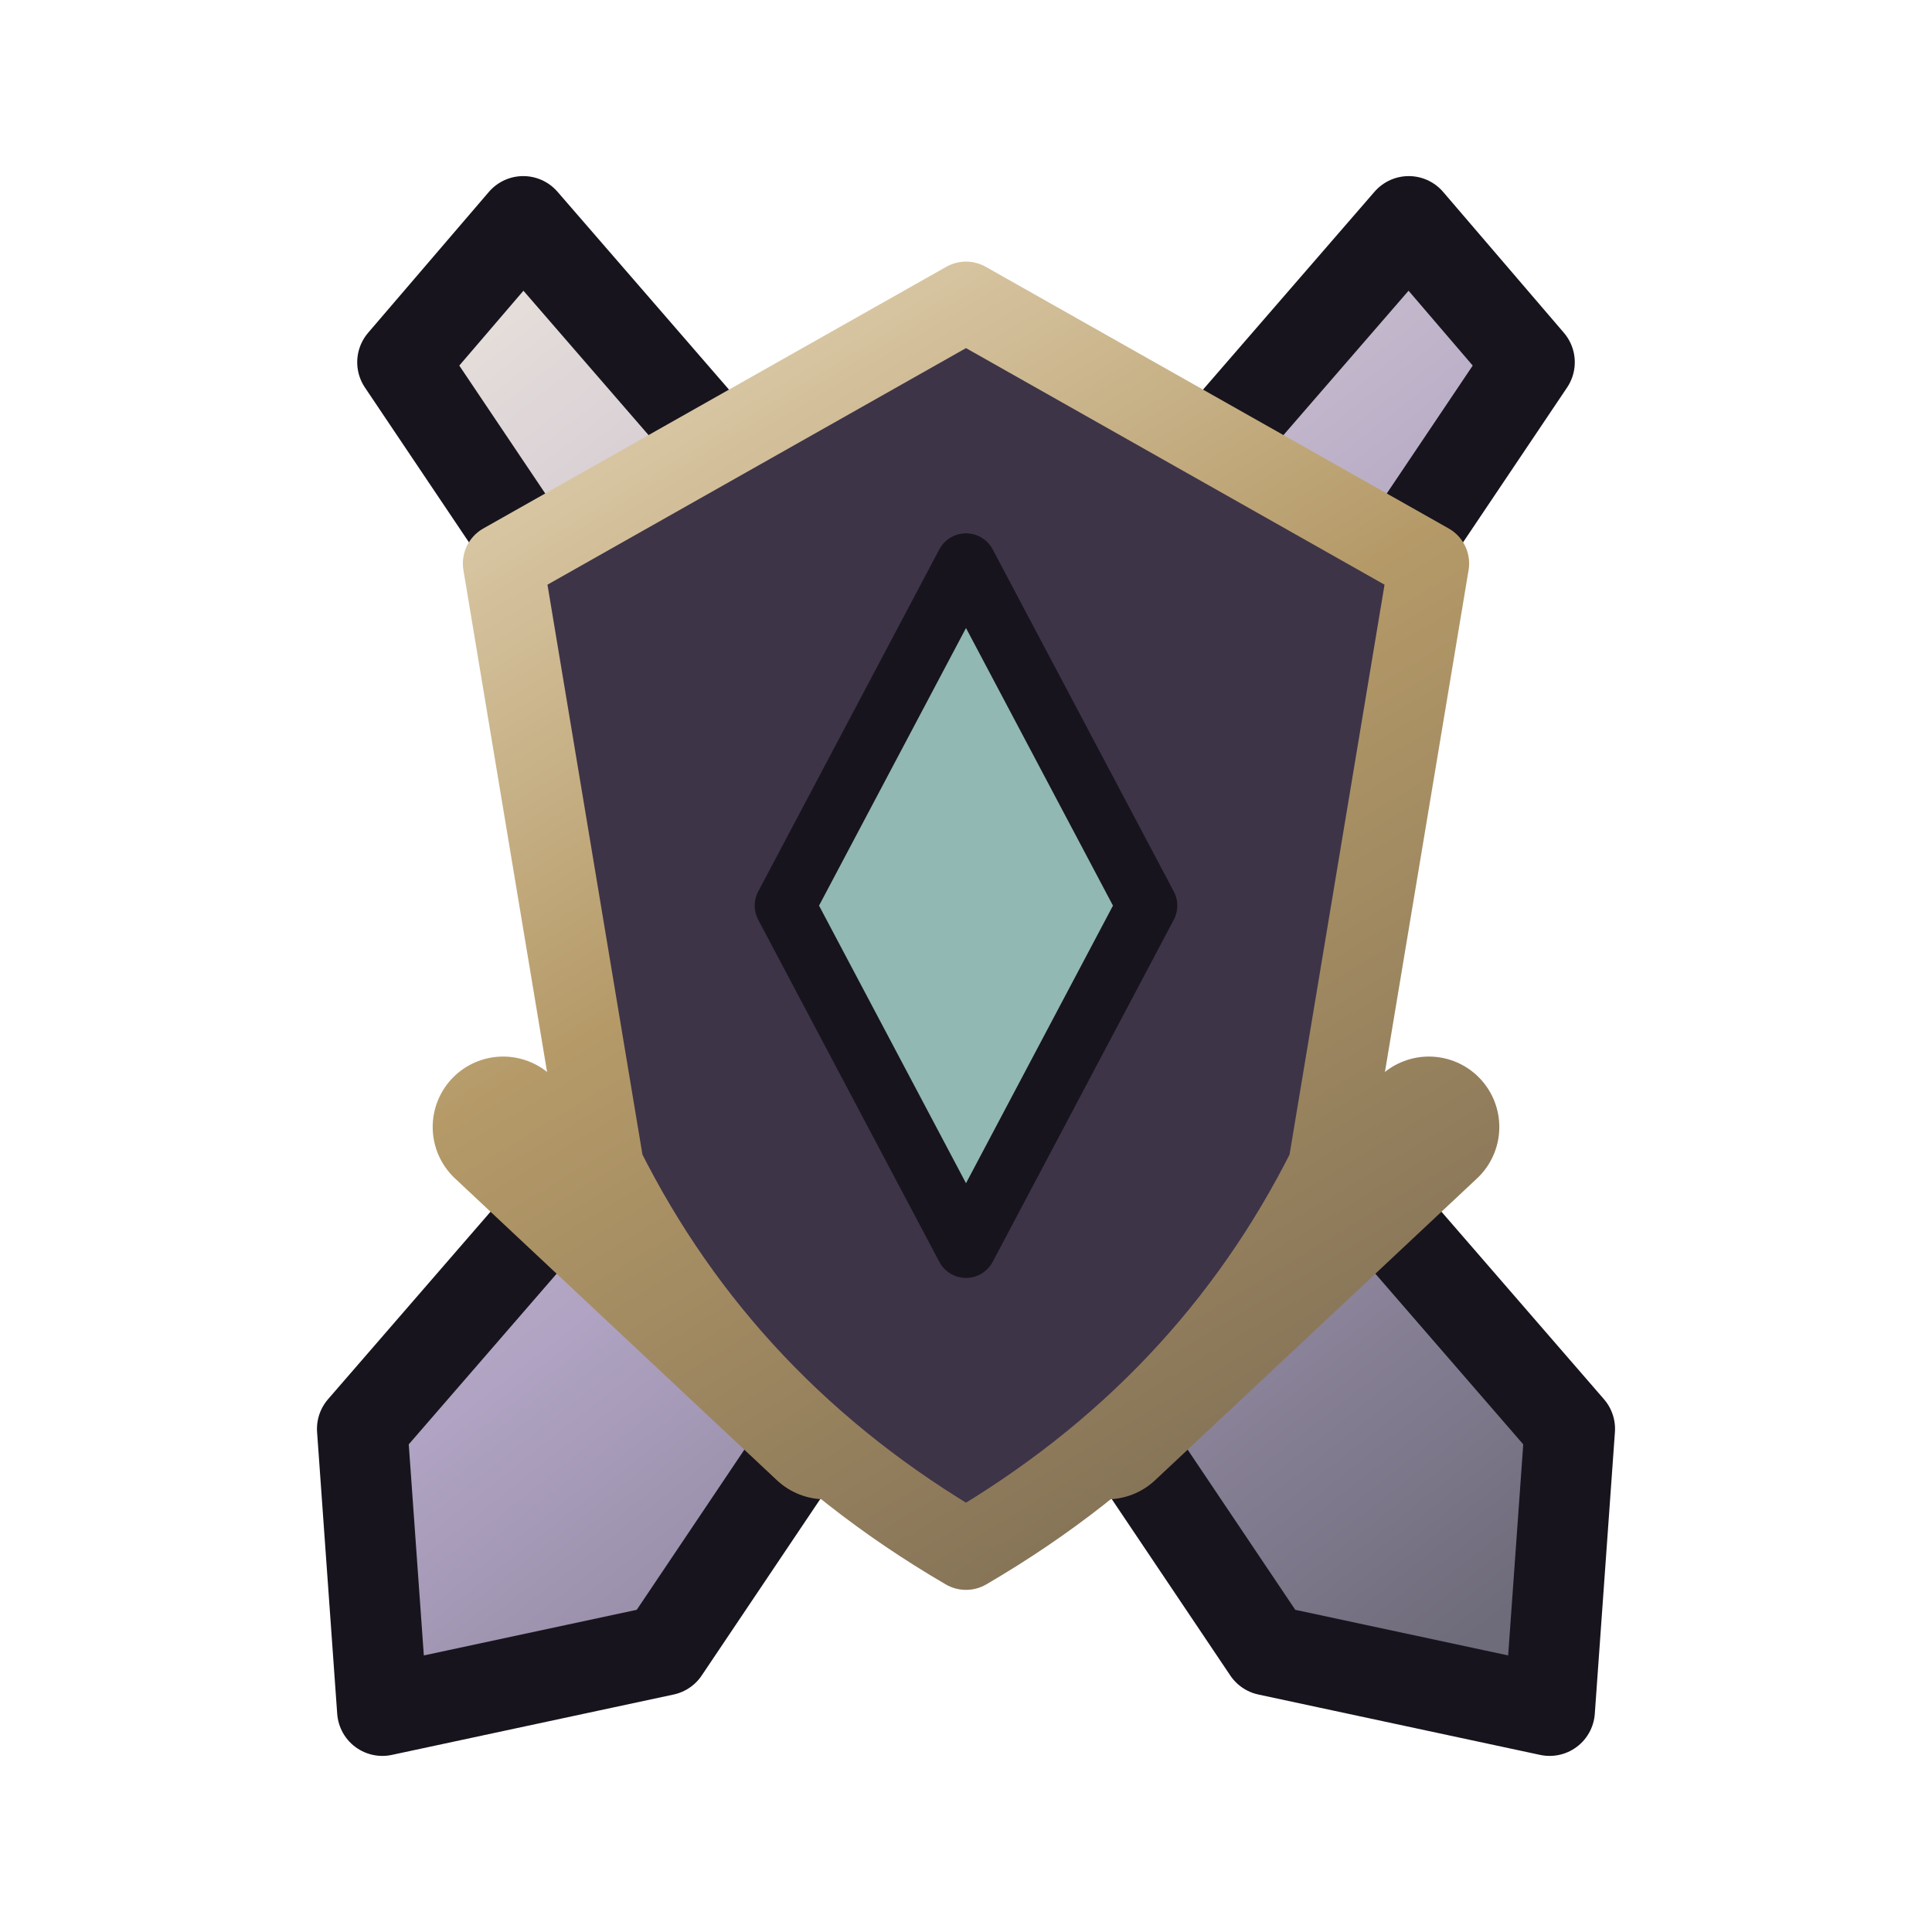
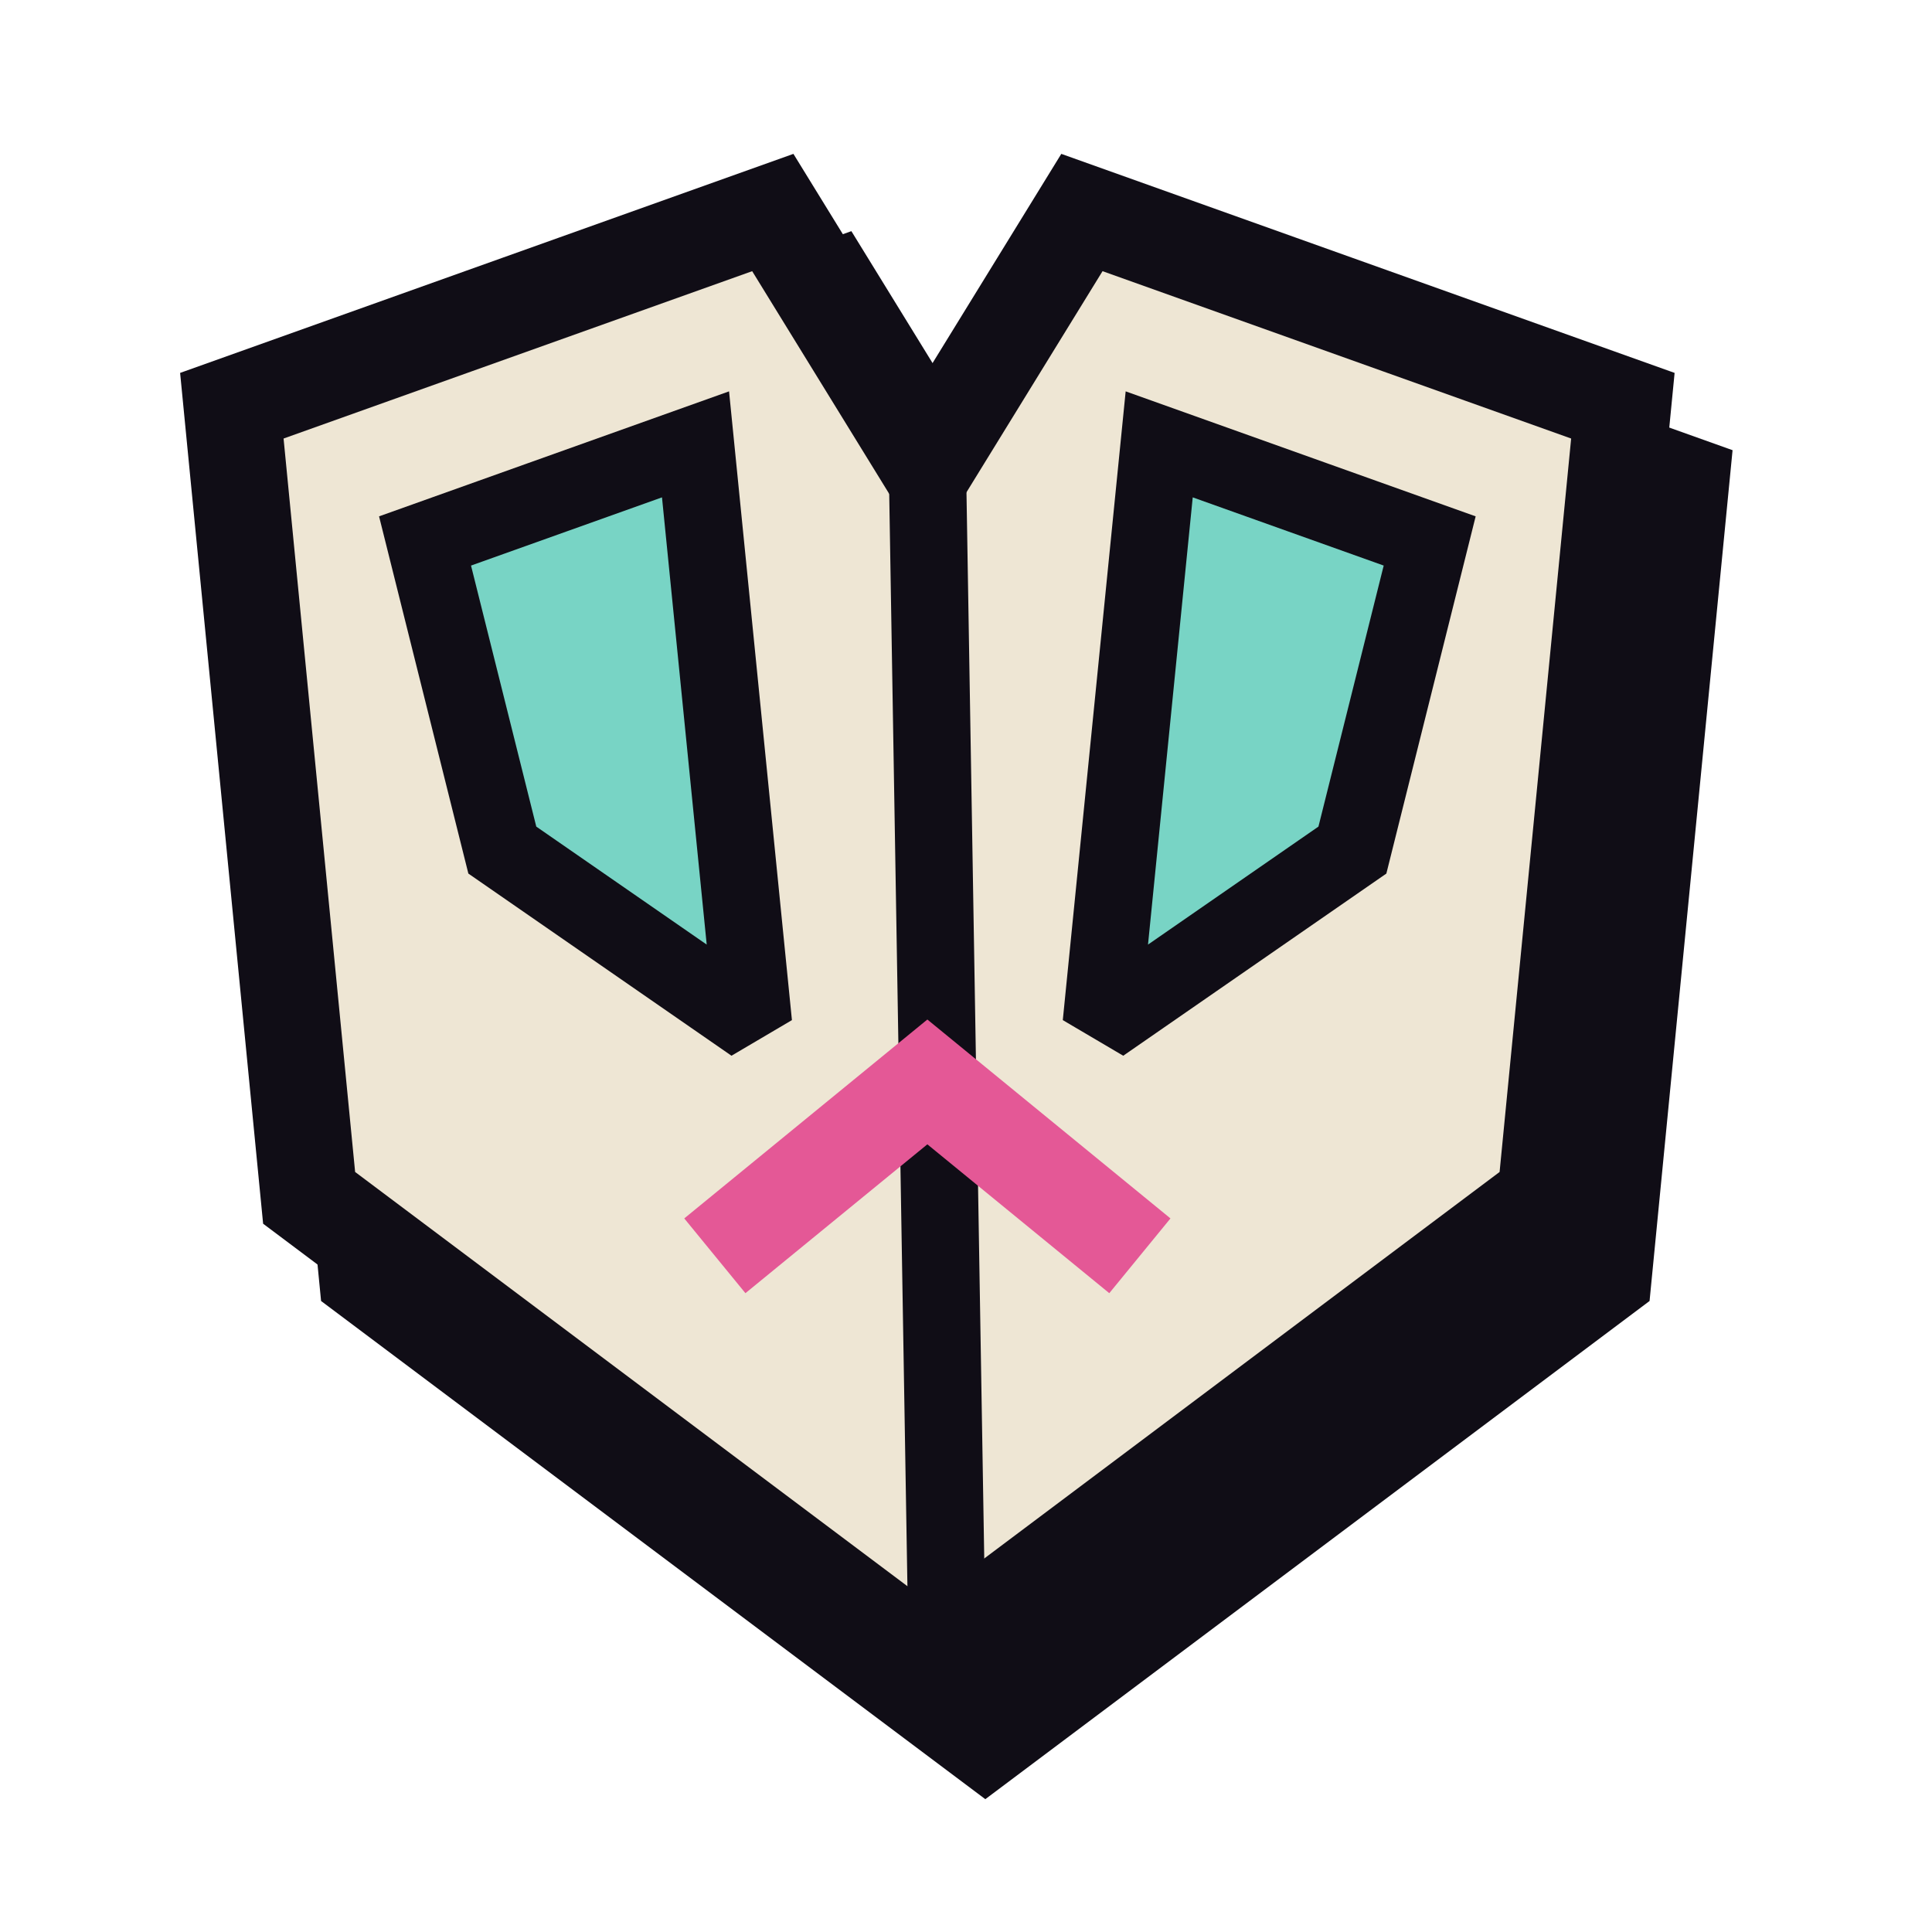
- <svg xmlns="http://www.w3.org/2000/svg" viewBox="0 0 96 96" width="96" height="96" fill="none">
-   <defs>
-     <linearGradient id="metal" x1="24" y1="8" x2="70" y2="84" gradientUnits="userSpaceOnUse">
-       <stop stop-color="#eee2c8" />
-       <stop offset=".45" stop-color="#b59a68" />
-       <stop offset="1" stop-color="#726451" />
-     </linearGradient>
-     <linearGradient id="silver" x1="20" y1="10" x2="75" y2="80" gradientUnits="userSpaceOnUse">
-       <stop stop-color="#eee8de" />
-       <stop offset=".55" stop-color="#b0a3c3" />
-       <stop offset="1" stop-color="#6e6b7a" />
-     </linearGradient>
-   </defs>
-   <g stroke="#17141d" stroke-width="4.5" stroke-linecap="round" stroke-linejoin="round">
-     <path d="m20 18 6-7 52 60-1 14-14-3Z" fill="url(#silver)" />
-     <path d="m76 18-6-7-52 60 1 14 14-3Z" fill="url(#silver)" />
-     <path d="m25 56 16 15M71 56 55 71" stroke="url(#metal)" stroke-width="7" />
-     <path d="m48 15 23 13-5 30q-6 12-18 19-12-7-18-19l-5-30Z" fill="#3e3448" stroke="url(#metal)" stroke-width="4" />
-     <path d="m48 28 9 17-9 17-9-17Z" fill="#91b8b2" stroke="#17141d" stroke-width="3" />
+ <svg xmlns="http://www.w3.org/2000/svg" viewBox="0 0 100 100" width="100" height="100" fill="none">
+   <g transform="translate(3 4)" stroke-width="5" stroke-linejoin="miter" stroke-miterlimit="2">
+     <path d="M12 21 40 11 48 24 56 11 84 21 80 62 48 86 16 62Z" fill="#100d16" stroke="#100d16" />
+   </g>
+   <g stroke="#100d16" stroke-width="5" stroke-linejoin="miter" stroke-miterlimit="2">
+     <path d="M12 21 40 11 48 24 56 11 84 21 80 62 48 86 16 62Z" fill="#eee6d4" />
+     <path d="m48 24 1 60M22 28l14-5 3 30-13-9Zm52 0-14-5-3 30 13-9Z" fill="#78d4c5" stroke="#100d16" stroke-width="4" />
+     <path d="m37 65 11-9 11 9" fill="none" stroke="#e45896" stroke-width="5" />
  </g>
</svg>
